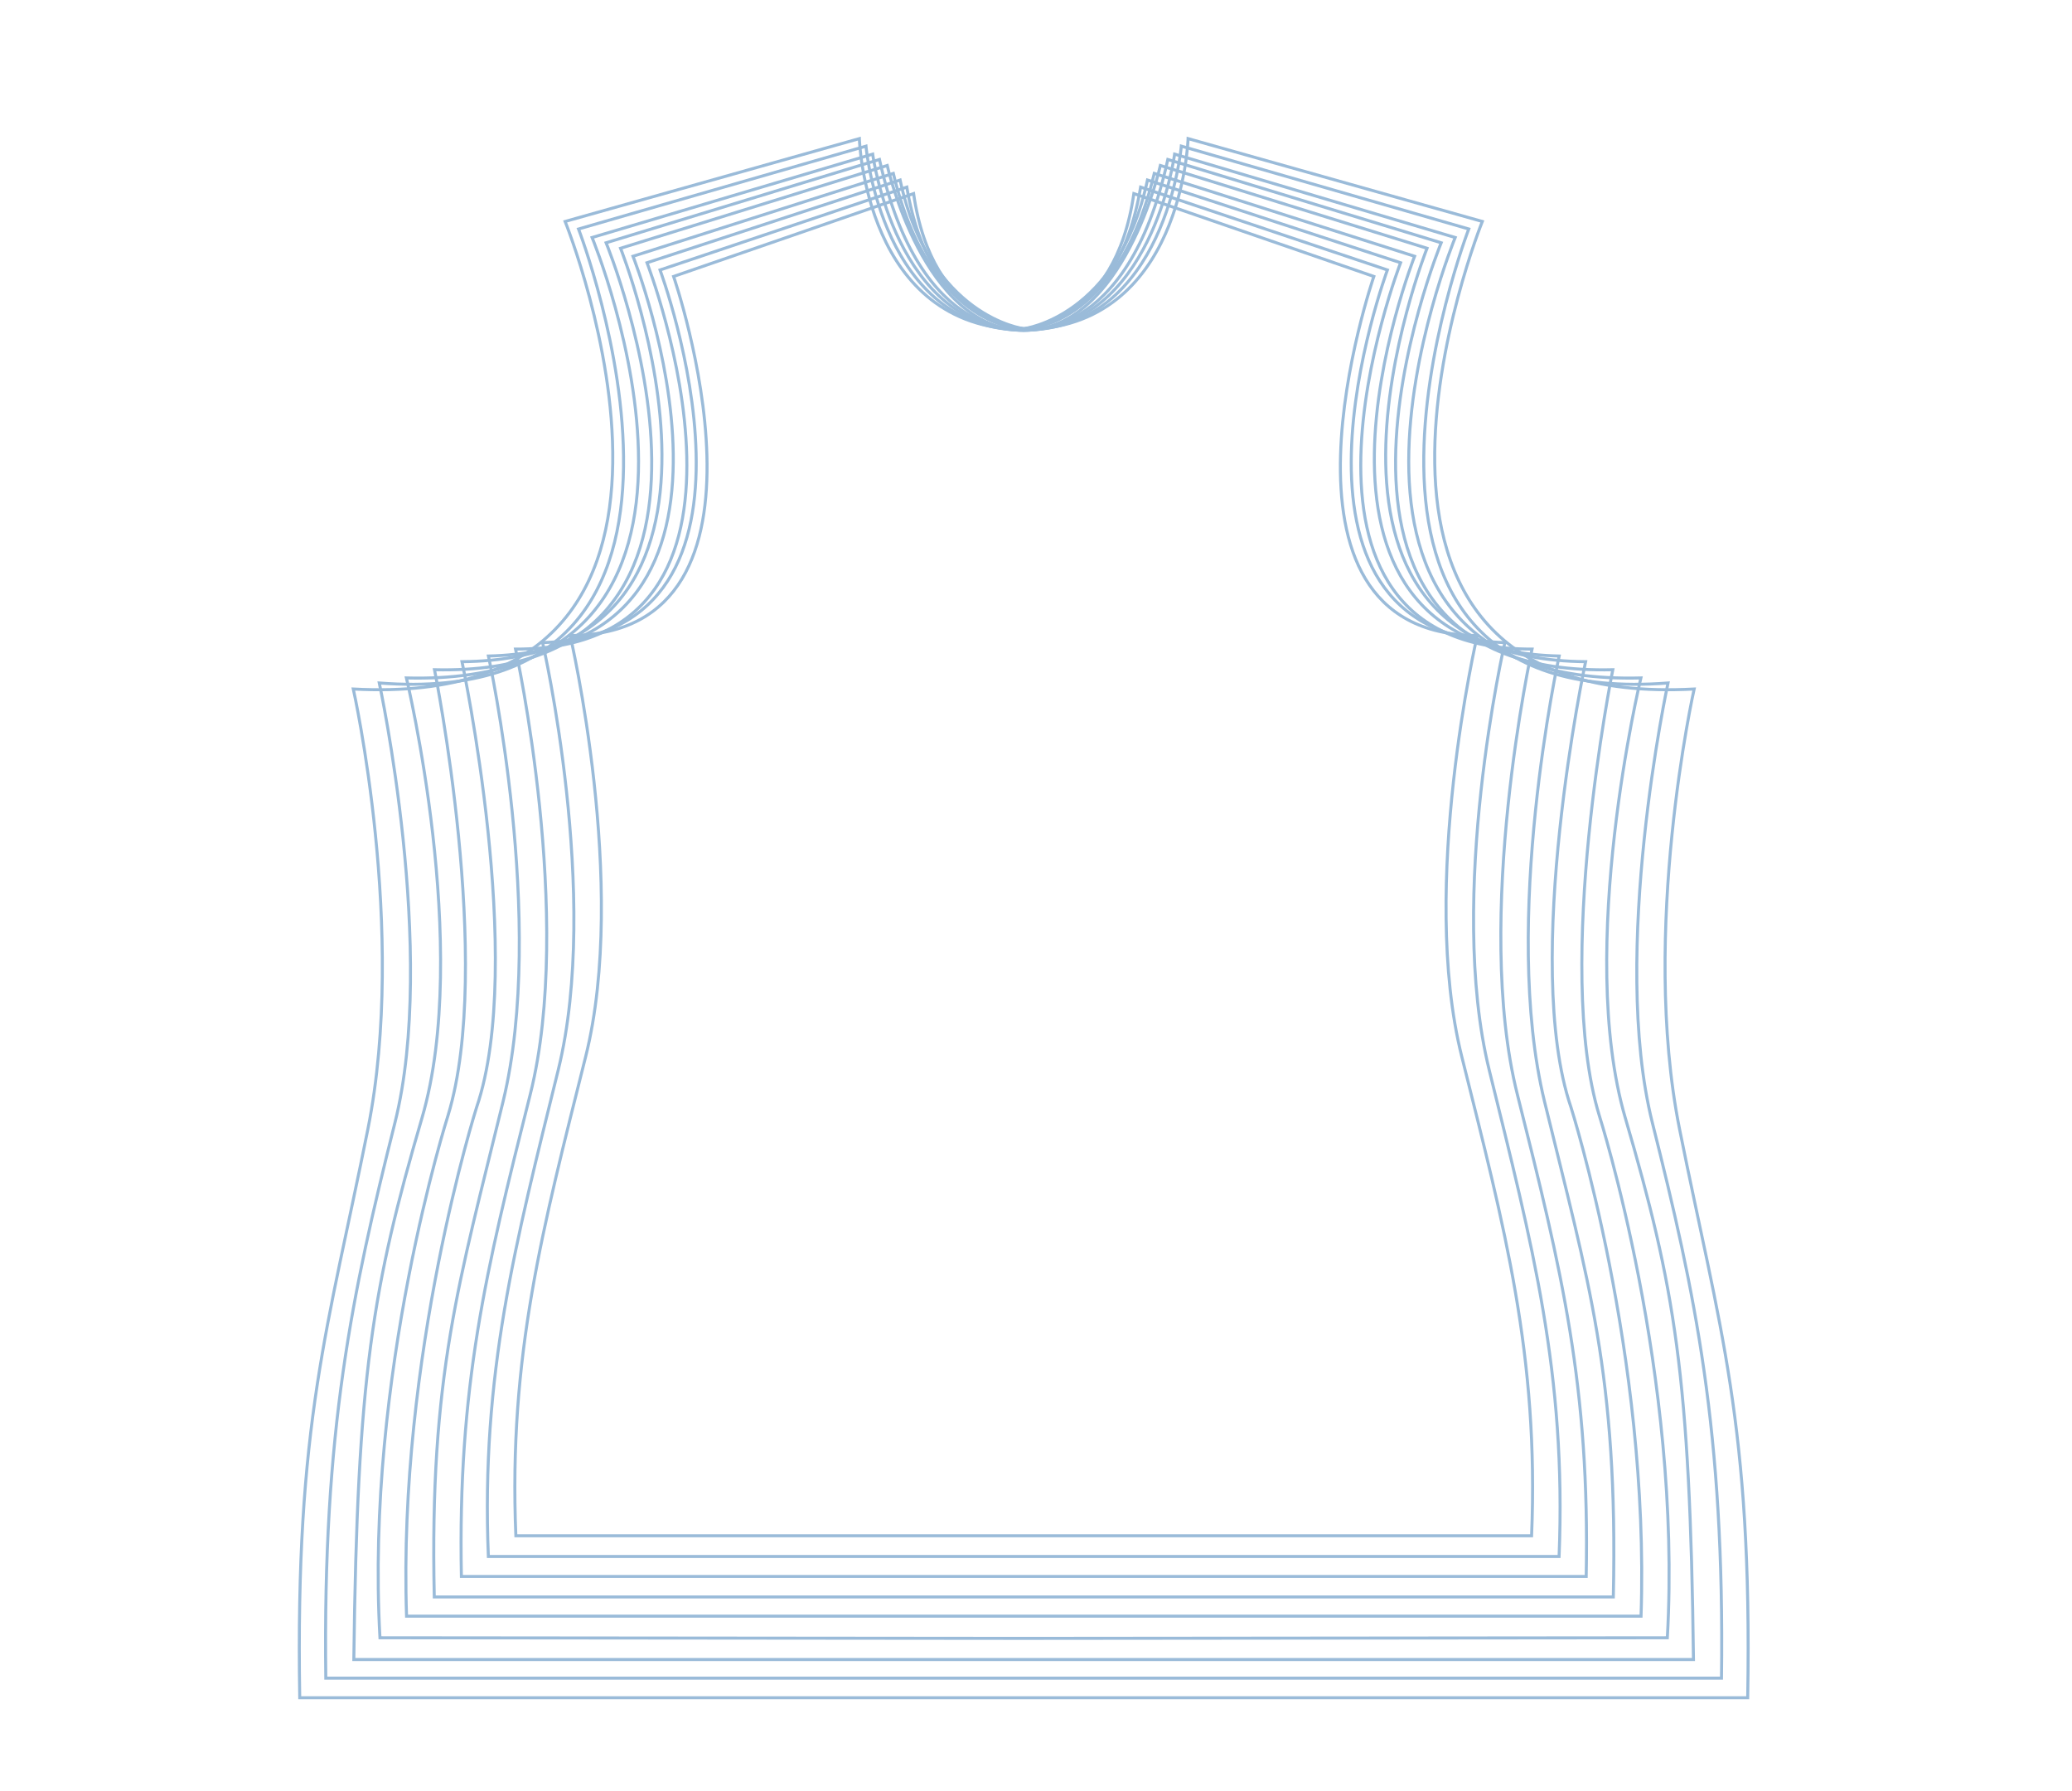
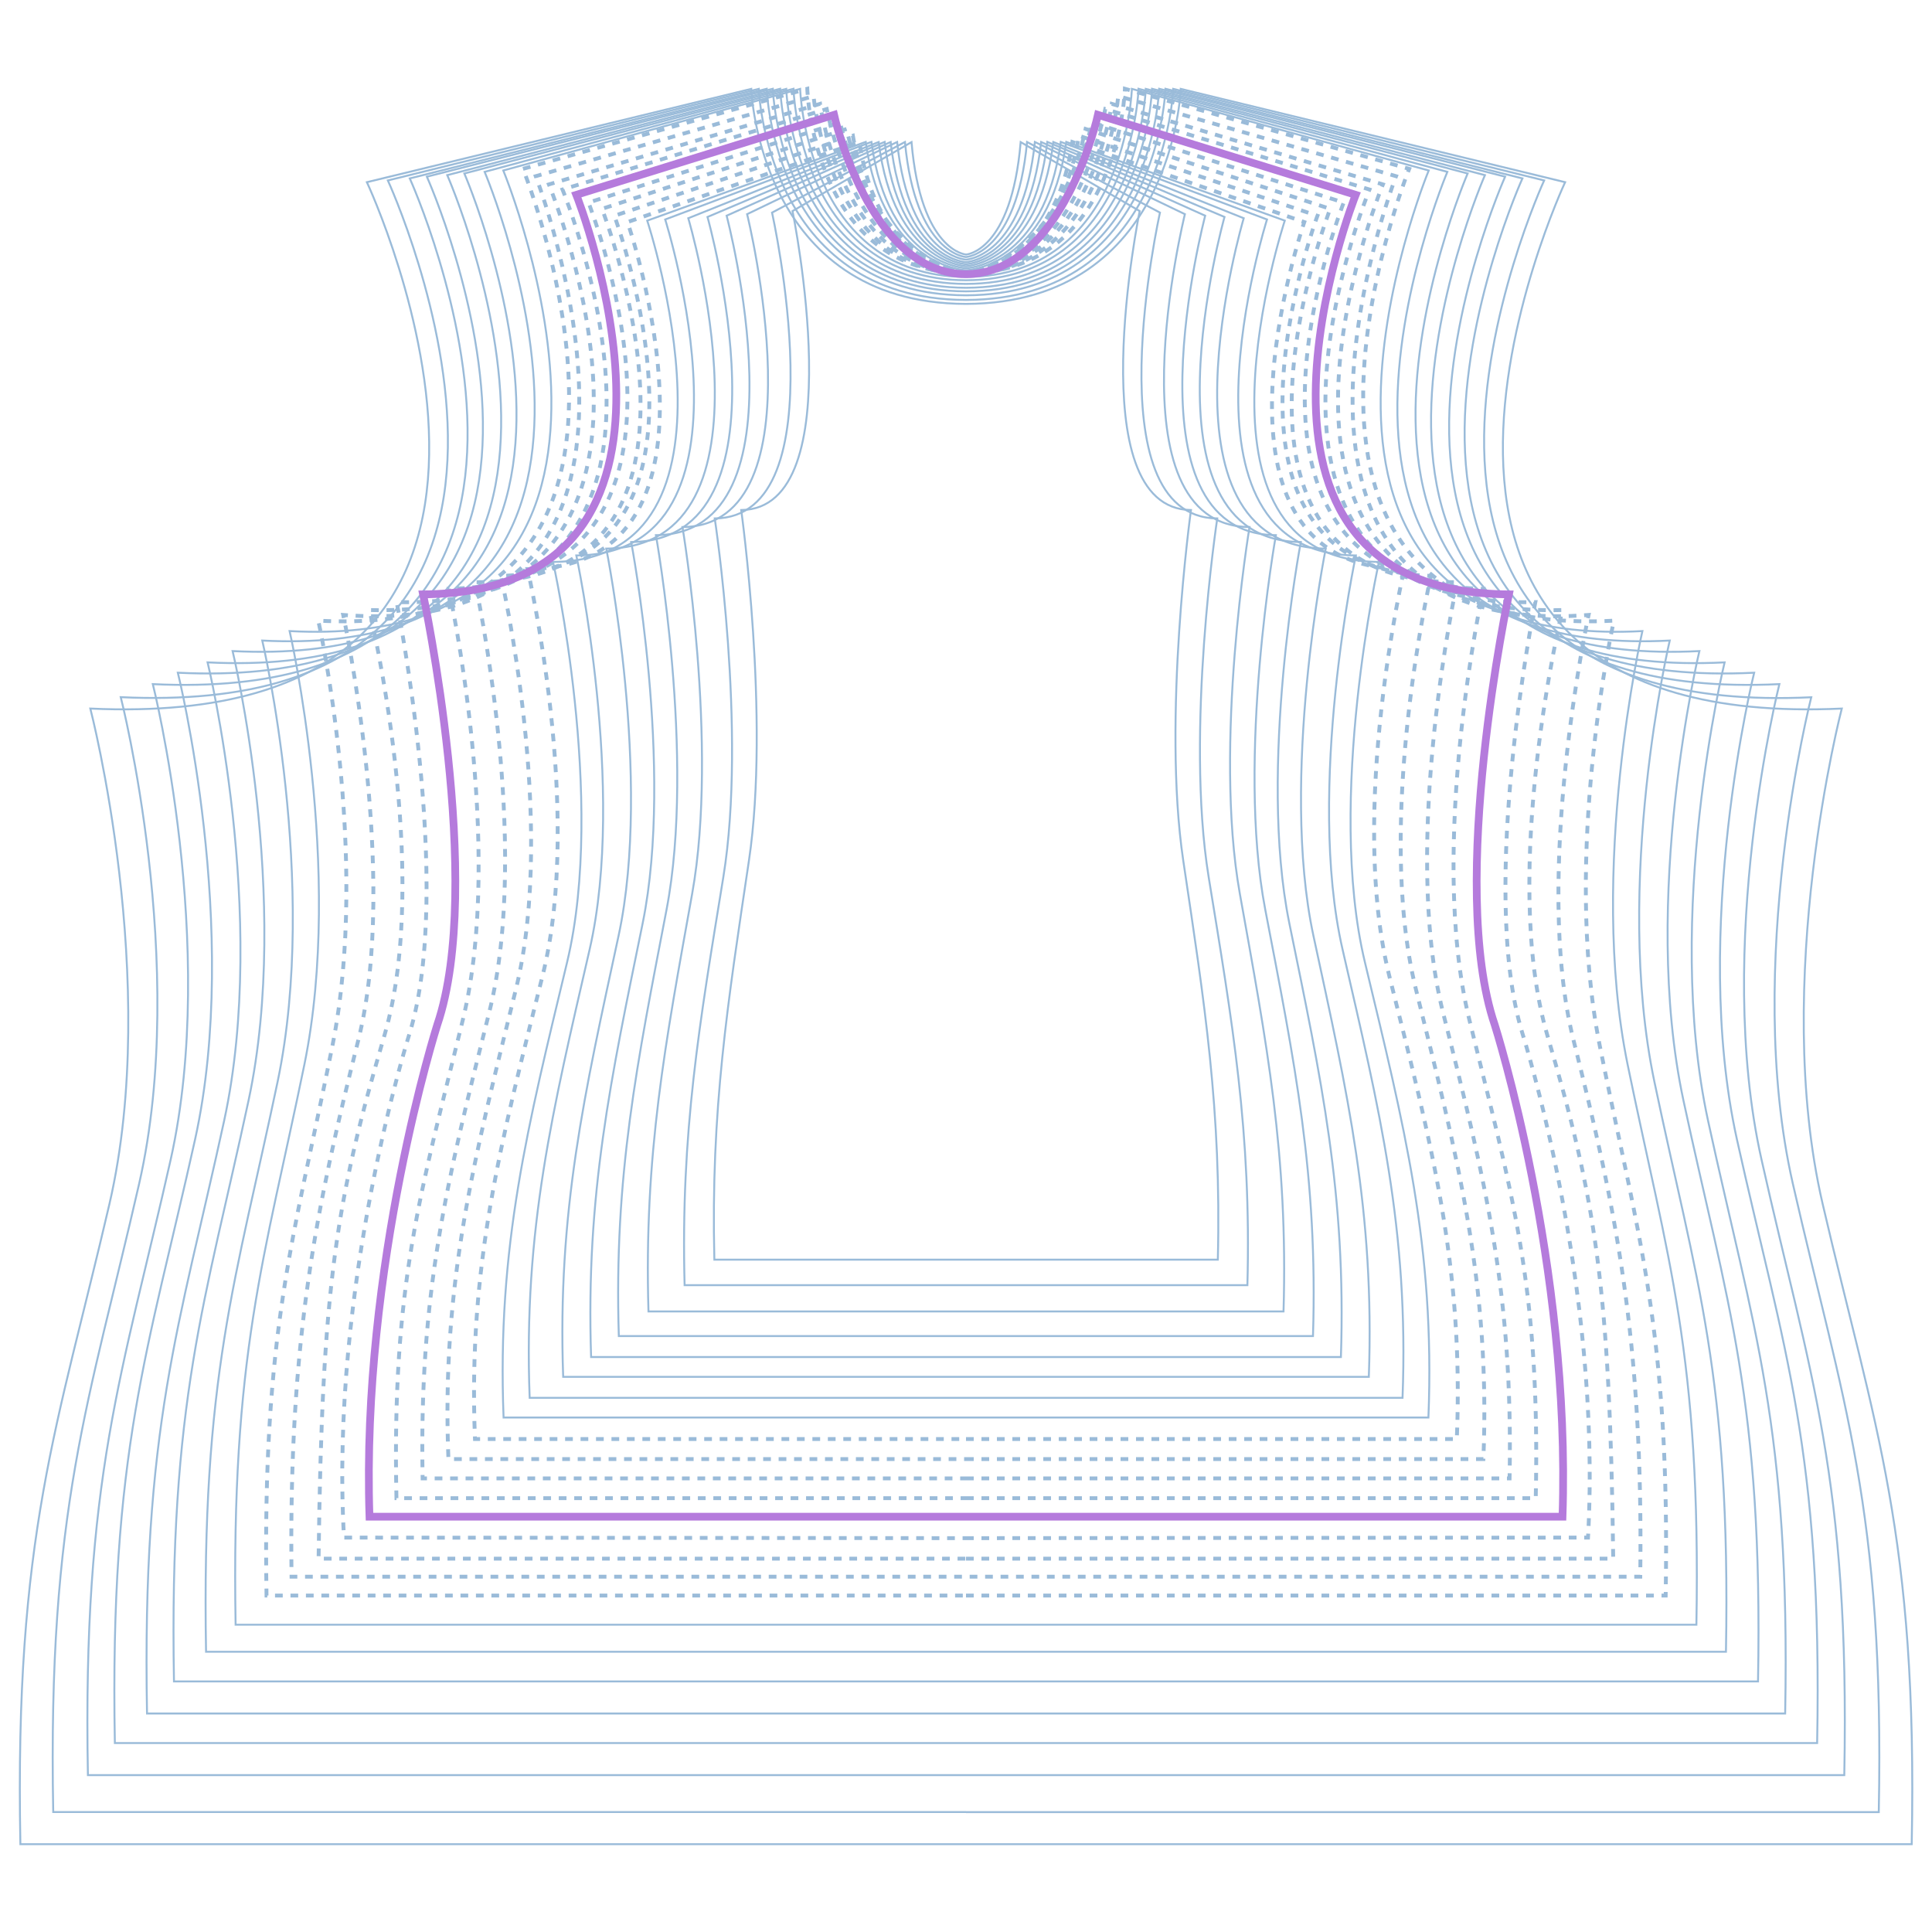
- <svg xmlns="http://www.w3.org/2000/svg" version="1.1" viewBox="0 0 2750.6 2377.1">
+ <svg xmlns="http://www.w3.org/2000/svg" id="Layer_1" version="1.1" viewBox="0 0 2000 2000">
  <defs>
    <style>
      .st0 {
+         stroke-width: 2px;
+       }
+ 
+       .st0, .st1 {
+         stroke: #9abbd9;
+       }
+ 
+       .st0, .st1, .st2 {
        fill: none;
-         stroke: #9ABBD9;
-         stroke-width: 4;
        stroke-miterlimit: 10;
+       }
+ 
+       .st1 {
+         stroke-dasharray: 8;
+         stroke-width: 4px;
+       }
+ 
+       .st2 {
+         stroke: #b57bdc;
+         stroke-width: 8px;
      }
    </style>
  </defs>
+   <g id="mock32">
+     <path class="st0" d="M1000,1909.1h979c6.3-320.2-38.6-432-92.2-662.8-53.6-230.8,19.8-512.8,19.8-512.8-553.5,25.5-286.4-544.9-286.4-544.9l-397.9-96.6s-7.6,221.9-222.3,222.6c-214.6-.5-222.3-222.6-222.3-222.6l-397.9,96.6S647.1,758.9,93.5,733.5c0,0,73.2,282,19.8,512.8-53.6,230.8-98.4,342.7-92.2,662.8h979" />
+   </g>
+   <g id="mock30">
+     <path class="st0" d="M1000,1875.9h944.9c6.1-314.3-37.3-424.1-89-650.7-51.7-226.6,19.1-503.4,19.1-503.4-534.3,25.1-276.5-535-276.5-535l-384-94.8s-7.4,217.9-214.5,218.5c-207.2-.5-214.5-218.5-214.5-218.5l-384,94.8S659.3,746.7,125,721.7c0,0,70.7,276.8,19.1,503.4-51.7,226.6-95,336.4-89,650.7h944.9" />
+   </g>
+   <g id="mock28">
+     <path class="st0" d="M1000,1837.6h909.2c5.9-307.6-35.9-415-85.6-636.8-49.8-221.7,18.4-492.6,18.4-492.6-514.1,24.5-266-523.5-266-523.5l-369.5-92.8s-7.1,213.2-206.4,213.8c-199.3-.5-206.4-213.8-206.4-213.8l-369.5,92.8s248.1,548-266,523.5c0,0,68,270.9,18.4,492.6-49.8,221.7-91.4,329.2-85.6,636.8h909.2" />
+   </g>
+   <g id="mock26">
+     <path class="st0" d="M1000,1804.4h881.1c5.7-301.7-34.7-407.1-83-624.7-48.2-217.5,17.8-483.3,17.8-483.3-498.2,24.1-257.8-513.5-257.8-513.5l-358.1-91s-6.9,209.2-200,209.7c-193.2-.5-200-209.7-200-209.7l-358.1,91s240.5,537.5-257.8,513.5c0,0,65.9,265.7,17.8,483.3-48.2,217.5-88.6,322.9-83,624.7h881.1" />
+   </g>
+   <g id="mock24">
+     <path class="st0" d="M1000,1773.8h848c5.5-296.3-33.4-399.9-79.8-613.5-46.4-213.6,17.1-474.6,17.1-474.6-479.4,23.6-248.1-504.4-248.1-504.4l-344.6-89.4s-6.6,205.4-192.5,206c-185.9-.5-192.5-206-192.5-206l-344.6,89.4s231.4,527.9-248.1,504.4c0,0,63.4,261,17.1,474.6-46.4,213.6-85.2,317.1-79.8,613.5h848" />
+   </g>
+   <g id="mock22">
+     <path class="st0" d="M1000,1740.6h819.9c5.3-290.5-32.3-392-77.2-601.4-44.9-209.4,16.5-465.2,16.5-465.2-463.6,23.2-239.9-494.4-239.9-494.4l-333.2-87.6s-6.4,201.4-186.1,201.9c-179.7-.5-186.1-201.9-186.1-201.9l-333.2,87.6s223.8,517.5-239.9,494.4c0,0,61.3,255.8,16.5,465.2-44.9,209.4-82.4,310.9-77.2,601.4h819.9" />
+   </g>
+   <g id="mock20">
+     <path class="st0" d="M1000,1709.9h786.7c5.1-285.1-31-384.7-74.1-590.2s15.9-456.6,15.9-456.6c-444.8,22.7-230.2-485.2-230.2-485.2l-319.7-86s-6.1,197.6-178.6,198.2c-172.5-.5-178.6-198.2-178.6-198.2l-319.7,86s214.7,507.9-230.2,485.2c0,0,58.9,251.1,15.9,456.6-43.1,205.5-79.1,305.1-74.1,590.2h786.7" />
+   </g>
+   <g id="mock18">
+     <path class="st0" d="M1000,1681.9h756.1c4.9-280.1-29.8-378-71.2-579.9s15.3-448.7,15.3-448.7c-427.5,22.4-221.2-476.8-221.2-476.8l-307.3-84.5s-5.9,194.2-171.7,194.7c-165.8-.5-171.7-194.7-171.7-194.7l-307.3,84.5s206.4,499.1-221.2,476.8c0,0,56.6,246.7,15.3,448.7-41.4,201.9-76,299.8-71.2,579.9h756.1" />
+   </g>
  <g id="size16">
-     <path class="st0" d="M1359,2253.8h961.1c6.2-364.7-37.9-492.1-90.5-755-52.6-262.9,19.4-584.1,19.4-584.1-543.4,29.1-281.2-620.7-281.2-620.7l-390.6-110s-7.5,252.8-218.2,253.5c-210.7-.6-218.2-253.5-218.2-253.5l-390.6,110s262.3,649.7-281.2,620.7c0,0,71.9,321.2,19.4,584.1-52.6,262.9-96.6,390.3-90.5,755h961.1" />
+     <path class="st1" d="M1000,1651.7h724.3c4.7-274.8-28.6-370.8-68.2-569s14.6-440.2,14.6-440.2c-409.5,21.9-211.9-467.7-211.9-467.7l-294.3-82.9s-5.7,190.5-164.4,191c-158.8-.5-164.4-191-164.4-191l-294.3,82.9s197.7,489.6-211.9,467.7c0,0,54.2,242.1,14.6,440.2-39.6,198.1-72.8,294.1-68.2,569h724.3" />
  </g>
  <g id="size14">
-     <path class="st0" d="M1359,438.3c188.4-.6,209.2-244.3,209.2-244.3l381.6,110s-247.4,642.1,264.5,602.7c0,0-77.4,358.3-20.7,584.1,56.7,225.8,95.9,408.6,91.7,737h-926.4s-926.4,0-926.4,0c-4.2-328.4,35-511.2,91.7-737,56.7-225.8-20.7-584.1-20.7-584.1,512,39.4,264.5-602.7,264.5-602.7l381.6-110s20.8,243.7,209.2,244.3Z" />
+     <path class="st1" d="M1000,283.6c142-.5,157.6-184.1,157.6-184.1l287.6,82.9s-186.4,483.9,199.3,454.2c0,0-58.3,270-15.6,440.2s72.3,307.9,69.1,555.4H301.8c-3.2-247.5,26.4-385.2,69.1-555.4,42.7-170.2-15.6-440.2-15.6-440.2,385.8,29.7,199.3-454.2,199.3-454.2l287.6-82.9s15.7,183.6,157.6,184.1h.2Z" />
  </g>
  <g id="size12">
-     <path class="st0" d="M1359,2203.1h889.1c-4.6-377.1-24.7-494.3-90.5-719-65.8-224.8,20.7-584.1,20.7-584.1-493.2,12.9-246.5-584.7-246.5-584.7l-372.5-110.7s-30.2,231.6-200.4,234c-170.1-2.4-200.4-234-200.4-234l-372.5,110.7s246.7,597.6-246.5,584.7c0,0,86.5,359.3,20.7,584.1s-85.8,342-90.5,719h889.1Z" />
+     <path class="st1" d="M1000,1613.5h670c-3.5-284.2-18.6-372.5-68.2-541.8-49.6-169.4,15.6-440.2,15.6-440.2-371.7,9.7-185.8-440.6-185.8-440.6l-280.7-83.4s-22.8,174.5-151,176.3c-128.2-1.8-151-176.3-151-176.3l-280.7,83.4s185.9,450.3-185.8,440.6c0,0,65.2,270.8,15.6,440.2-49.6,169.4-64.7,257.7-68.2,541.8h670.2Z" />
  </g>
  <g id="size10">
-     <path class="st0" d="M1359,2175l854.4-.8c19.7-348.9-90.4-693.5-90.4-693.5-60.9-200.4,18-591.6,18-591.6-465.2,10.9-227.8-566.8-227.8-566.8l-362.9-110.6c-53.9,245.8-191.4,225-191.4,225,0,0-137.4,20.8-191.4-225l-362.9,110.6s237.4,577.7-227.8,566.8c0,0,79,391.2,18,591.6,0,0-110.1,344.5-90.4,693.5l854.4.8Z" />
+     <path class="st1" d="M1000,1592.3l643.9-.6c14.8-262.9-68.1-522.6-68.1-522.6-45.9-151,13.6-445.8,13.6-445.8-350.6,8.2-171.7-427.1-171.7-427.1l-273.5-83.3c-40.6,185.2-144.2,169.6-144.2,169.6,0,0-103.5,15.7-144.2-169.6l-273.5,83.3s178.9,435.3-171.7,427.1c0,0,59.5,294.8,13.6,445.8,0,0-83,259.6-68.1,522.6l643.9.6h.2Z" />
+   </g>
+   <g id="size6">
+     <path class="st1" d="M1000,1550.9h589.8c4.8-221.6-24.9-315.7-68.8-495.5s14.6-445.8,14.6-445.8c-300.2-6.9-144.6-399.9-144.6-399.9l-260.4-82.9c-37.6,157.2-130.5,155.5-130.5,155.5,0,0-92.9,1.7-130.5-155.5l-260.4,82.9s155.6,392.9-144.6,399.9c0,0,58.4,266,14.6,445.8-43.9,179.8-73.6,273.9-68.8,495.5h589.8-.2,0Z" />
+   </g>
+   <g id="size4">
+     <path class="st1" d="M1000,1530.4h562.7c3.7-189.9-24.3-305.4-68.8-481.9-44.5-176.6,14.6-445.8,14.6-445.8-281.3.6-131.5-386.5-131.5-386.5l-253.2-82.7c-29.6,137.5-123.7,148.7-123.7,148.7,0,0-94.1-11.3-123.7-148.7l-253.2,82.7s149.9,387.1-131.5,386.5c0,0,59.1,269.3,14.6,445.8-44.5,176.6-72.5,292-68.8,481.9h562.7-.2,0Z" />
+   </g>
+   <g id="size2">
+     <path class="st1" d="M1000,1510.4h535.6c7.4-183-27-312.4-69.9-486.5-42.9-174,15.6-427.7,15.6-427.7-252.8-7.9-117.5-372.8-117.5-372.8l-246.9-82.9c-23.6,141.1-117,141.9-117,141.9,0,0-93.4-.8-117-141.9l-246.9,82.9s135.4,364.9-117.5,372.8c0,0,58.5,253.7,15.6,427.7-42.9,174-77.2,303.5-69.9,486.5h535.6Z" />
+   </g>
+   <g id="size0">
+     <path class="st1" d="M1000,1489.7h508.1c7.4-180.3-27-307.9-69.9-479.4-42.9-171.5,15.5-421.2,15.5-421.2-226.8-1.4-103.5-359.2-103.5-359.2l-240.1-82.9c-19,131.8-110.2,135.1-110.2,135.1,0,0-91.2-3.3-110.2-135.1l-240.1,82.9s123.4,357.9-103.5,359.2c0,0,58.4,249.7,15.5,421.2-42.9,171.5-77.2,299.1-69.9,479.4h508.1Z" />
+   </g>
+   <g id="mock18" data-name="mock18">
+     <path class="st0" d="M1000,1467.4h478.7c7-177.3-25.4-302.8-65.8-471.5-40.4-168.7,14.6-414.2,14.6-414.2-213.7-1.3-97.5-353.3-97.5-353.3l-226.2-81.5c-17.9,129.6-103.8,132.9-103.8,132.9,0,0-85.9-3.3-103.8-132.9l-226.2,81.5s116.2,351.9-97.5,353.3c0,0,55,245.5,14.6,414.2-40.4,168.7-72.8,294.1-65.8,471.5h478.7Z" />
+   </g>
+   <g id="mock20" data-name="mock20">
+     <path class="st0" d="M1000,1447h451.9c6.6-174.6-24-298.1-62.1-464.2-38.1-166.1,13.8-407.8,13.8-407.8-201.7-1.3-92-347.8-92-347.8l-213.5-80.3c-16.9,127.6-98,130.8-98,130.8,0,0-81.1-3.2-98-130.8l-213.5,80.3s109.7,346.5-92,347.8c0,0,51.9,241.7,13.8,407.8-38.1,166.1-68.7,289.6-62.1,464.2h451.9Z" />
+   </g>
+   <g id="mock22" data-name="mock22">
+     <path class="st0" d="M1000,1425.3h417c6.1-171.7-22.1-293.1-57.3-456.4-35.2-163.3,12.7-401,12.7-401-186.2-1.3-84.9-342-84.9-342l-197.1-78.9c-15.6,125.5-90.4,128.6-90.4,128.6,0,0-74.8-3.2-90.4-128.6l-197.1,78.9s101.2,340.7-84.9,342c0,0,47.9,237.7,12.7,401-35.2,163.3-63.4,284.7-57.3,456.4h417Z" />
+   </g>
+   <g id="mock24" data-name="mock24">
+     <path class="st0" d="M1000,1404.8h388.1c5.6-168.9-20.6-288.5-53.4-449.1-32.8-160.7,11.9-394.6,11.9-394.6-173.3-1.3-79-336.5-79-336.5l-183.4-77.7c-14.5,123.5-84.2,126.6-84.2,126.6,0,0-69.7-3.1-84.2-126.6l-183.4,77.7s94.2,335.3-79,336.5c0,0,44.6,233.9,11.9,394.6-32.8,160.7-59,280.2-53.4,449.1h388.1Z" />
+   </g>
+   <g id="mock26" data-name="mock26">
+     <path class="st0" d="M1000,1383.1h359.2c5.2-166-19.1-283.5-49.4-441.4-30.3-157.9,11-387.7,11-387.7-160.4-1.2-73.2-330.7-73.2-330.7l-169.8-76.3c-13.4,121.3-77.9,124.4-77.9,124.4,0,0-64.5-3.1-77.9-124.4l-169.8,76.3s87.2,329.5-73.2,330.7c0,0,41.3,229.8,11,387.7-30.3,157.9-54.6,275.4-49.4,441.4h359.2Z" />
+   </g>
+   <g id="mock28" data-name="mock28">
+     <path class="st0" d="M1000,1357.6h328.7c4.8-162.6-17.5-277.6-45.2-432.3-27.7-154.6,10-379.7,10-379.7-146.7-1.2-66.9-323.9-66.9-323.9l-155.3-74.7c-12.3,118.8-71.3,121.8-71.3,121.8,0,0-59-3-71.3-121.8l-155.3,74.7s79.8,322.7-66.9,323.9c0,0,37.8,225.1,10,379.7-27.7,154.6-50,269.7-45.2,432.3h328.7Z" />
+   </g>
+   <g id="mock30" data-name="mock30">
+     <path class="st0" d="M1000,1330.4h291.3c4.2-158.9-15.5-271.4-40.1-422.5-24.6-151.2,8.9-371.2,8.9-371.2-130-1.2-59.3-316.6-59.3-316.6l-137.6-73.1c-10.9,116.2-63.2,119.1-63.2,119.1,0,0-52.3-2.9-63.2-119.1l-137.6,73.1s70.7,315.4-59.3,316.6c0,0,33.5,220,8.9,371.2-24.6,151.2-44.3,263.6-40.1,422.5h291.3Z" />
+   </g>
+   <g id="mock32" data-name="mock32">
+     <path class="st0" d="M1000,1304h260.7c3.8-155.4-13.8-265.3-35.8-413.1-22-147.8,8-362.9,8-362.9-116.4-1.2-53.1-309.5-53.1-309.5l-123.2-71.4c-9.7,113.6-56.5,116.4-56.5,116.4,0,0-46.8-2.9-56.5-116.4l-123.2,71.4s63.3,308.4-53.1,309.5c0,0,30,215.1,8,362.9-22,147.8-39.6,257.7-35.8,413.1h260.7Z" />
  </g>
  <g id="size8">
-     <path class="st0" d="M1358.1,2145.5h820.4c11.7-346.6-93-675.5-93-675.5-65.7-192.8,19.4-591.6,19.4-591.6-427.1-3.4-210.5-548.8-210.5-548.8l-354-109.9s-48.3,218.4-181.3,218.8h0c-133-.4-181.3-218.8-181.3-218.8l-354,109.9s216.7,545.3-210.5,548.8c0,0,85.1,398.8,19.4,591.6,0,0-104.7,328.9-93,675.5h818.6" />
-   </g>
-   <g id="size6">
-     <path class="st0" d="M1359,2120h782.7c6.4-294-33.1-418.9-91.3-657.5-58.2-238.6,19.4-591.6,19.4-591.6-398.3-9.2-191.9-530.7-191.9-530.7l-345.6-110c-49.9,208.6-173.2,206.3-173.2,206.3,0,0-123.3,2.3-173.2-206.3l-345.6,110s206.5,521.4-191.9,530.7c0,0,77.5,353,19.4,591.6-58.2,238.6-97.7,363.5-91.3,657.5h782.7Z" />
-   </g>
-   <g id="size4">
-     <path class="st0" d="M1359,2092.8h746.7c4.9-252-32.3-405.2-91.3-639.5-59.1-234.3,19.4-591.6,19.4-591.6-373.3.8-174.5-512.9-174.5-512.9l-336-109.8c-39.3,182.4-164.2,197.3-164.2,197.3,0,0-124.9-15-164.2-197.3l-336,109.8s198.9,513.7-174.5,512.9c0,0,78.4,357.3,19.4,591.6-59.1,234.3-96.2,387.5-91.3,639.5h746.7Z" />
-   </g>
-   <g id="size2">
-     <path class="st0" d="M1359,2066.3h710.7c9.8-242.8-35.8-414.6-92.7-645.6-56.9-230.9,20.7-567.6,20.7-567.6-335.5-10.5-155.9-494.7-155.9-494.7l-327.6-110c-31.3,187.2-155.2,188.3-155.2,188.3,0,0-123.9-1.1-155.2-188.3l-327.6,110s179.7,484.2-155.9,494.7c0,0,77.6,336.7,20.7,567.6-56.9,230.9-102.5,402.7-92.7,645.6h710.7Z" />
-   </g>
-   <g id="size0">
-     <path class="st0" d="M1359,2038.8h674.2c9.8-239.3-35.8-408.6-92.7-636.2-56.9-227.6,20.6-558.9,20.6-558.9-301-1.8-137.3-476.7-137.3-476.7l-318.6-110c-25.2,174.9-146.2,179.3-146.2,179.3,0,0-121-4.4-146.2-179.3l-318.6,110s163.7,474.9-137.3,476.7c0,0,77.5,331.3,20.6,558.9-56.9,227.6-102.5,396.9-92.7,636.2h674.2Z" />
+     <path class="st2" d="M999.3,1570.1h618.2c8.8-261.2-70.1-509-70.1-509-49.5-145.3,14.6-445.8,14.6-445.8-321.9-2.6-158.6-413.6-158.6-413.6l-266.8-82.8s-36.4,164.6-136.6,164.9h0c-100.2-.3-136.6-164.9-136.6-164.9l-266.8,82.8s163.3,410.9-158.6,413.6c0,0,64.1,300.5,14.6,445.8,0,0-78.9,247.9-70.1,509h616.9" />
  </g>
</svg>
